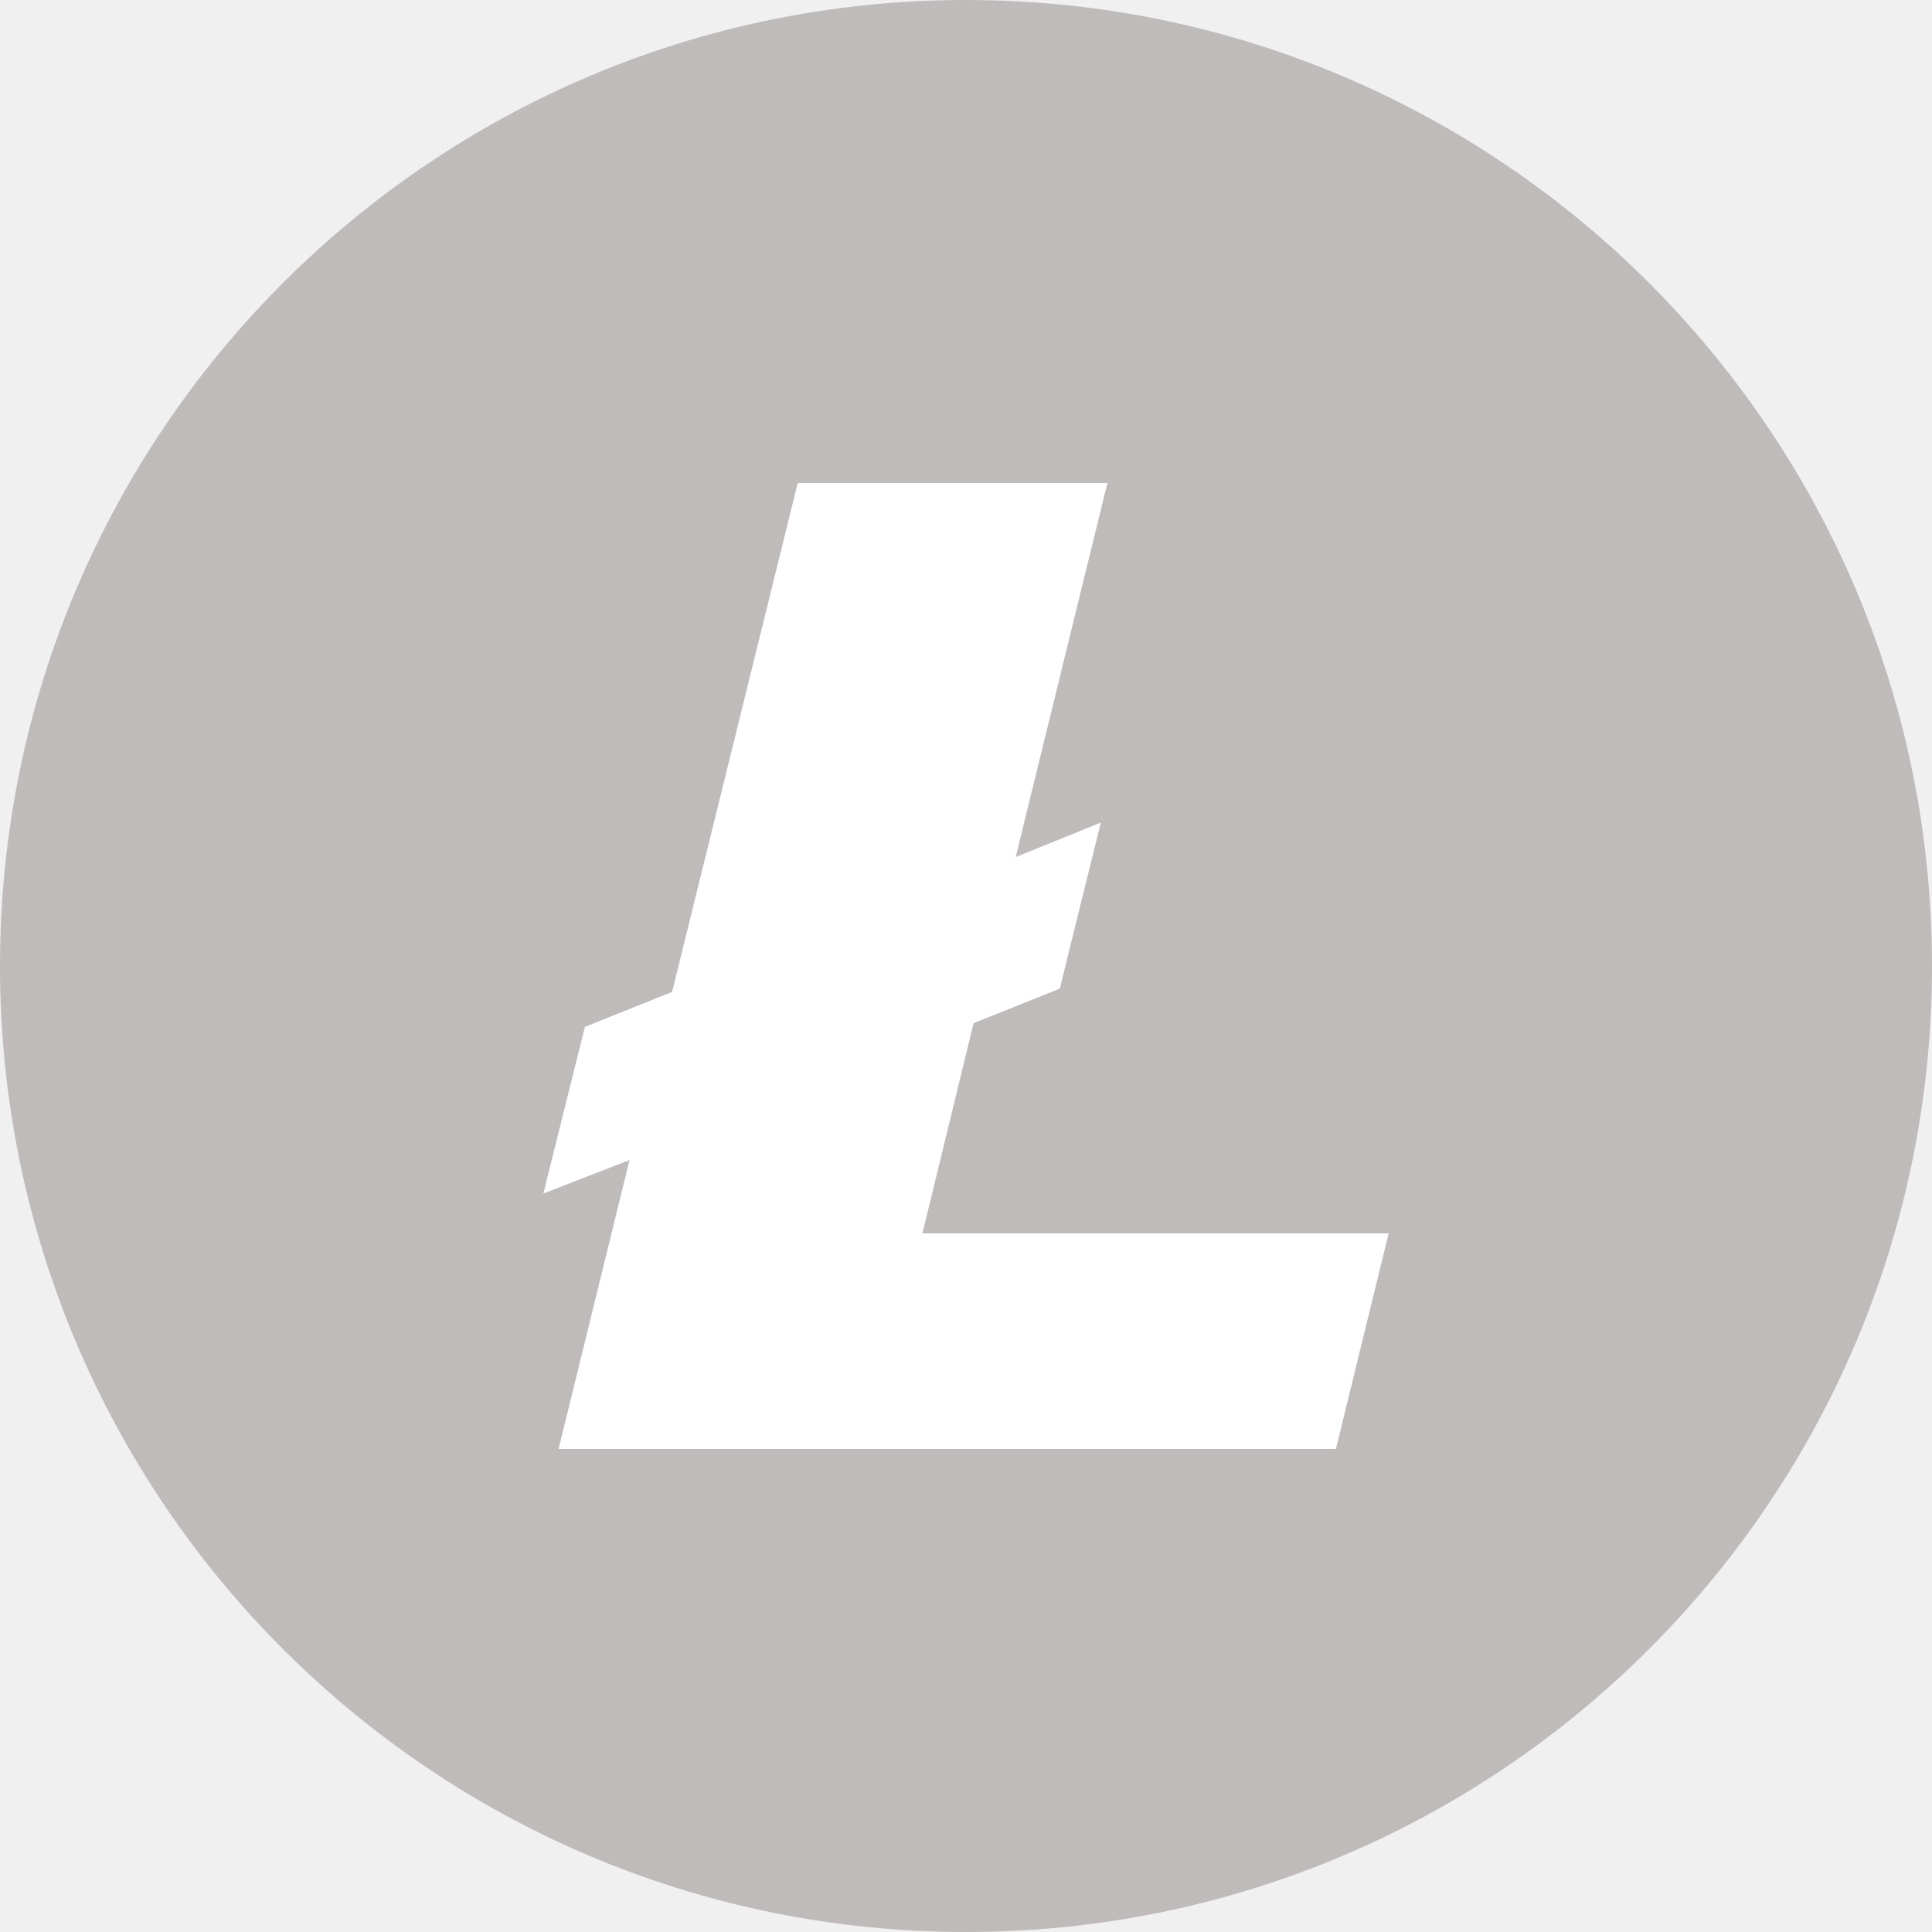
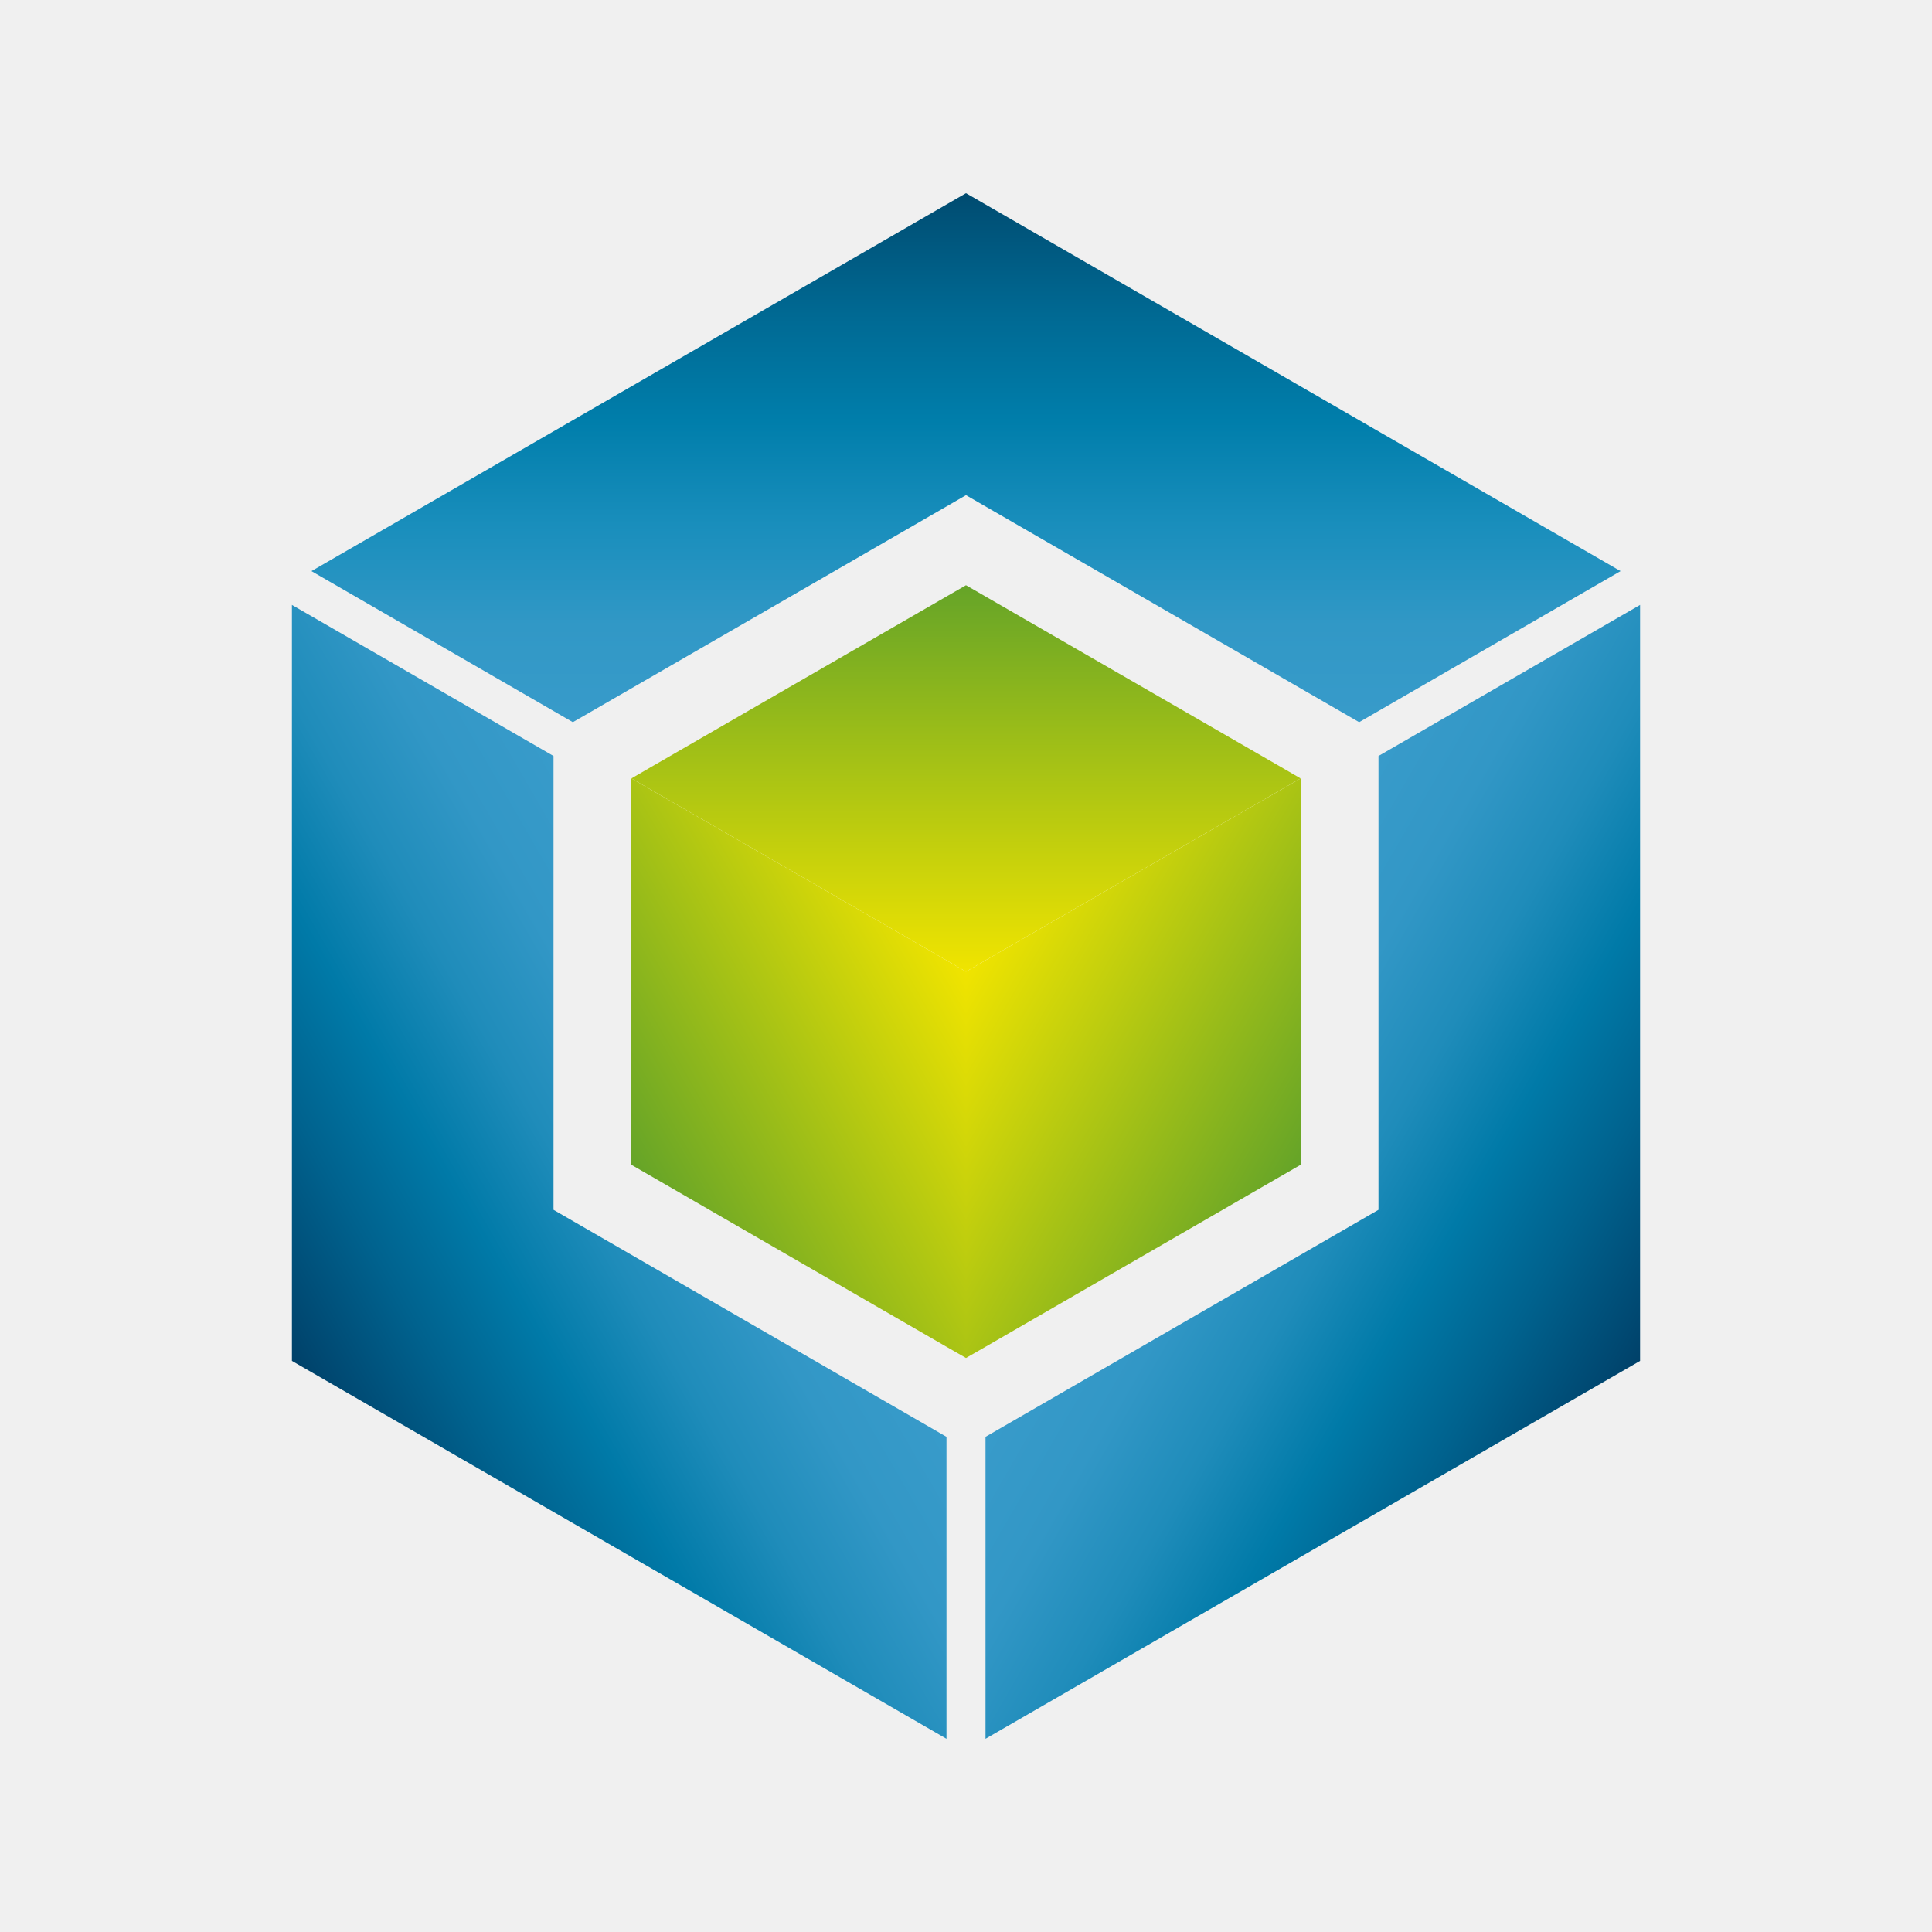
- <svg xmlns="http://www.w3.org/2000/svg" width="32" height="32" viewBox="0 0 32 32">
-   <g fill="none" fill-rule="evenodd">
-     <circle cx="16" cy="16" r="16" fill="#BFBBBB" />
-     <polygon fill="#FFF" points="10.427 19.214 9 19.768 9.688 17.009 11.132 16.429 13.213 8 18.342 8 16.823 14.196 18.233 13.625 17.553 16.375 16.126 16.946 15.278 20.429 23 20.429 22.127 24 9.252 24" />
+ <svg xmlns="http://www.w3.org/2000/svg" version="1.1" id="Capa_1" x="0px" y="0px" width="1000px" height="1000px" viewBox="0 0 1000 1000" style="enable-background:new 0 0 1000 1000;" xml:space="preserve">
+   <style type="text/css">
+ 	.st0{fill:url(#SVGID_1_);}
+ 	.st1{fill:url(#SVGID_2_);}
+ 	.st2{fill:url(#SVGID_3_);}
+ 	.st3{fill:#FFFFFF;}
+ 	.st4{fill:url(#SVGID_4_);}
+ 	.st5{fill:url(#SVGID_5_);}
+ 	.st6{fill:url(#SVGID_6_);}
+ </style>
+   <g>
+     <g>
+       <linearGradient id="SVGID_1_" gradientUnits="userSpaceOnUse" x1="611.803" y1="567.467" x2="848.908" y2="704.359">
+         <stop offset="0" style="stop-color:#389BCA" />
+         <stop offset="0.184" style="stop-color:#3297C6" />
+         <stop offset="0.374" style="stop-color:#1F8CBA" />
+         <stop offset="0.568" style="stop-color:#007AA8" />
+         <stop offset="0.763" style="stop-color:#00628E" />
+         <stop offset="0.959" style="stop-color:#004770" />
+         <stop offset="1" style="stop-color:#004169" />
+       </linearGradient>
+       <polygon class="st0" points="848.9,313.1 848.9,704.4 510.1,900 510.1,743.7 713.5,626.2 713.5,391.3   " />
+       <linearGradient id="SVGID_2_" gradientUnits="userSpaceOnUse" x1="388.197" y1="567.467" x2="151.092" y2="704.359">
+         <stop offset="0" style="stop-color:#389BCA" />
+         <stop offset="0.184" style="stop-color:#3297C6" />
+         <stop offset="0.374" style="stop-color:#1F8CBA" />
+         <stop offset="0.568" style="stop-color:#007AA8" />
+         <stop offset="0.763" style="stop-color:#00628E" />
+         <stop offset="0.959" style="stop-color:#004770" />
+         <stop offset="1" style="stop-color:#004169" />
+       </linearGradient>
+       <polygon class="st1" points="286.5,626.2 489.9,743.7 489.9,900 151.1,704.4 151.1,313.1 286.5,391.3   " />
+       <linearGradient id="SVGID_3_" gradientUnits="userSpaceOnUse" x1="500" y1="373.811" x2="500" y2="100">
+         <stop offset="0" style="stop-color:#389BCA" />
+         <stop offset="0.184" style="stop-color:#3198C6" />
+         <stop offset="0.374" style="stop-color:#198EBC" />
+         <stop offset="0.568" style="stop-color:#007EAB" />
+         <stop offset="0.763" style="stop-color:#006A94" />
+         <stop offset="0.959" style="stop-color:#005177" />
+         <stop offset="1" style="stop-color:#004B70" />
+       </linearGradient>
+       <polygon class="st2" points="838.8,295.6 703.5,373.8 500,256.3 296.5,373.8 161.2,295.6 500,100   " />
+     </g>
+     <polygon class="st3" points="326.8,402.9 500,302.9 673.2,402.9 673.2,602.9 500,702.9 326.8,602.9  " />
+     <g>
+       <linearGradient id="SVGID_4_" gradientUnits="userSpaceOnUse" x1="499.997" y1="502.907" x2="673.233" y2="602.925">
+         <stop offset="0" style="stop-color:#F0E400" />
+         <stop offset="1" style="stop-color:#65A428" />
+       </linearGradient>
+       <polygon class="st4" points="673.2,402.9 673.2,602.9 510.1,697.1 500,702.9 500,502.9 633,426.1 673.2,402.9   " />
+       <linearGradient id="SVGID_5_" gradientUnits="userSpaceOnUse" x1="500.003" y1="502.907" x2="326.767" y2="602.925">
+         <stop offset="0" style="stop-color:#F0E400" />
+         <stop offset="1" style="stop-color:#65A428" />
+       </linearGradient>
+       <polygon class="st5" points="500,502.9 500,702.9 489.9,697.1 326.8,602.9 326.8,402.9 326.8,402.9 367,426.1   " />
+       <linearGradient id="SVGID_6_" gradientUnits="userSpaceOnUse" x1="500" y1="502.901" x2="500" y2="302.861">
+         <stop offset="0" style="stop-color:#F0E400" />
+         <stop offset="1" style="stop-color:#65A428" />
+       </linearGradient>
+       <polygon class="st6" points="673.2,402.9 633,426.1 500,502.9 367,426.1 326.8,402.9 336.8,397.1 500,302.9 663.2,397.1   " />
+     </g>
  </g>
</svg>
